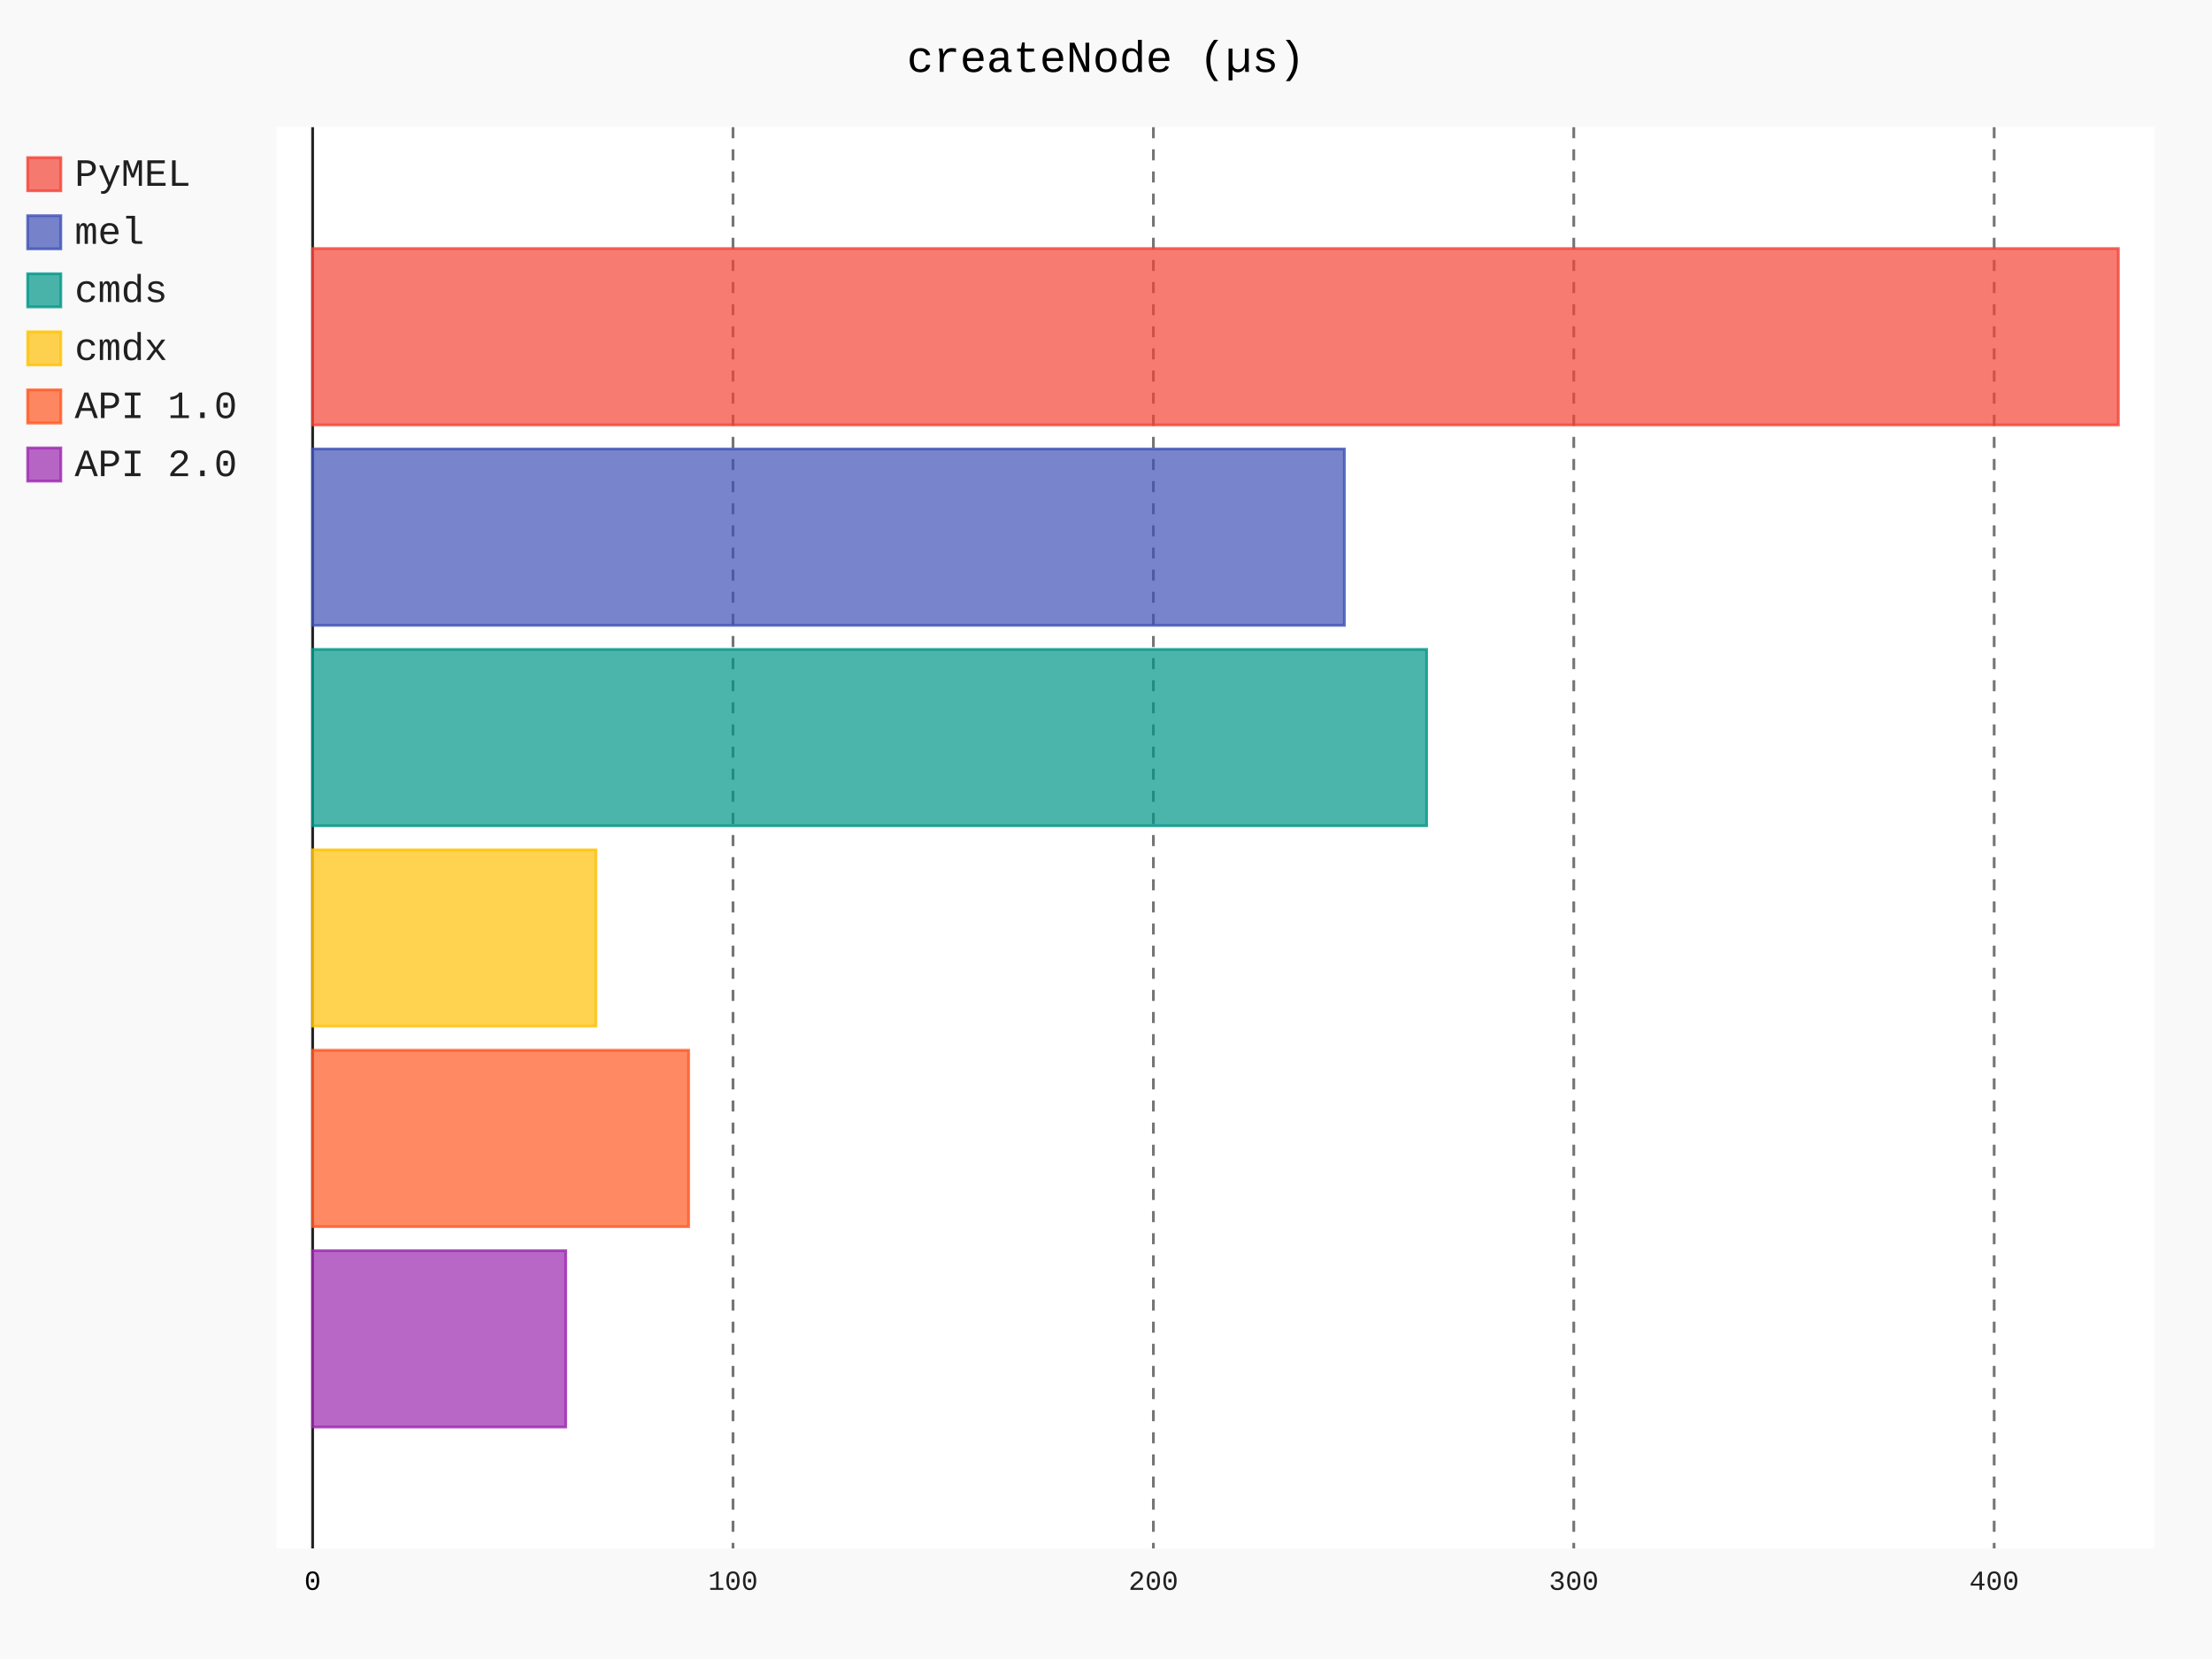
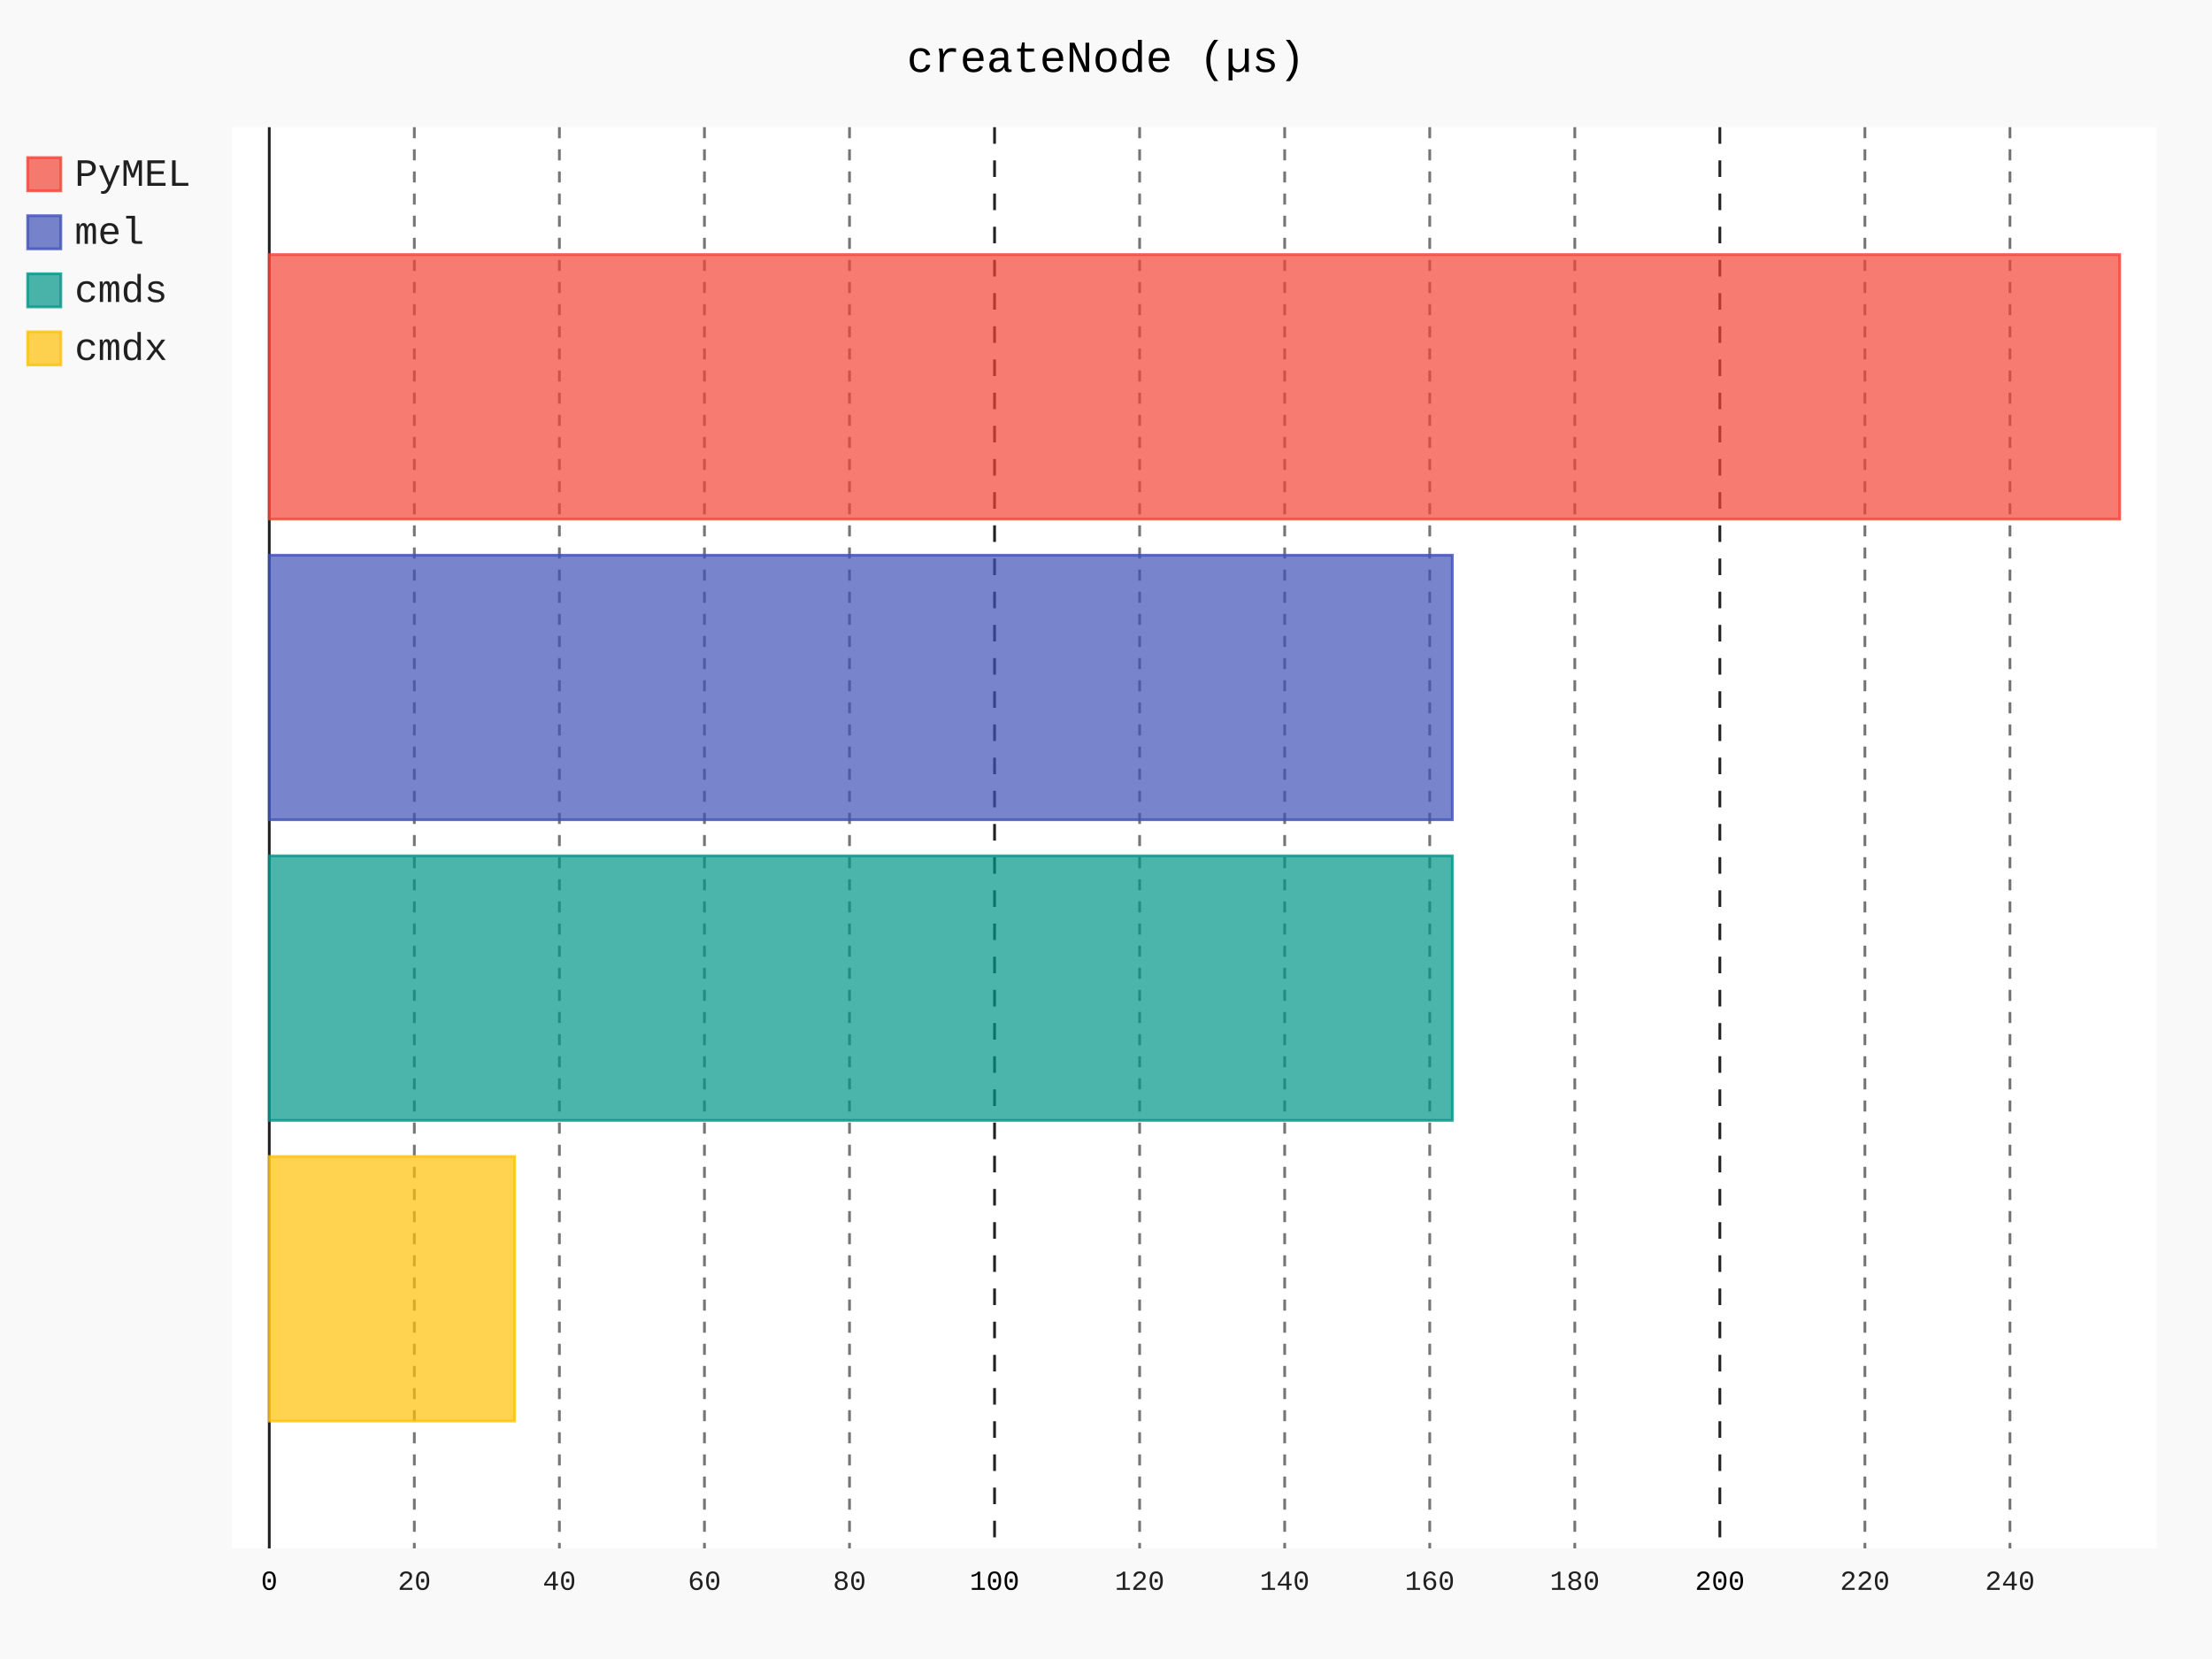
- <svg xmlns="http://www.w3.org/2000/svg" class="pygal-chart" id="chart-5273227a-12bd-4494-9327-5cced1501dfc" viewBox="0 0 800 600">
+ <svg xmlns="http://www.w3.org/2000/svg" class="pygal-chart" id="chart-f4b54f9d-98d9-427f-af6b-7a0953e977ee" viewBox="0 0 800 600">
  <defs>
-     <style type="text/css">#chart-5273227a-12bd-4494-9327-5cced1501dfc{-webkit-user-select:none;-webkit-font-smoothing:antialiased;font-family:Consolas,"Liberation Mono",Menlo,Courier,monospace}#chart-5273227a-12bd-4494-9327-5cced1501dfc .title{font-family:Consolas,"Liberation Mono",Menlo,Courier,monospace;font-size:16px}#chart-5273227a-12bd-4494-9327-5cced1501dfc .legends .legend text{font-family:Consolas,"Liberation Mono",Menlo,Courier,monospace;font-size:14px}#chart-5273227a-12bd-4494-9327-5cced1501dfc .axis text{font-family:Consolas,"Liberation Mono",Menlo,Courier,monospace;font-size:10px}#chart-5273227a-12bd-4494-9327-5cced1501dfc .axis text.major{font-family:Consolas,"Liberation Mono",Menlo,Courier,monospace;font-size:10px}#chart-5273227a-12bd-4494-9327-5cced1501dfc .text-overlay text.value{font-family:Consolas,"Liberation Mono",Menlo,Courier,monospace;font-size:16px}#chart-5273227a-12bd-4494-9327-5cced1501dfc .text-overlay text.label{font-family:Consolas,"Liberation Mono",Menlo,Courier,monospace;font-size:10px}#chart-5273227a-12bd-4494-9327-5cced1501dfc .tooltip{font-family:Consolas,"Liberation Mono",Menlo,Courier,monospace;font-size:14px}#chart-5273227a-12bd-4494-9327-5cced1501dfc text.no_data{font-family:Consolas,"Liberation Mono",Menlo,Courier,monospace;font-size:64px}
- #chart-5273227a-12bd-4494-9327-5cced1501dfc{background-color:rgba(249,249,249,1)}#chart-5273227a-12bd-4494-9327-5cced1501dfc path,#chart-5273227a-12bd-4494-9327-5cced1501dfc line,#chart-5273227a-12bd-4494-9327-5cced1501dfc rect,#chart-5273227a-12bd-4494-9327-5cced1501dfc circle{-webkit-transition:150ms;-moz-transition:150ms;transition:150ms}#chart-5273227a-12bd-4494-9327-5cced1501dfc .graph &gt; .background{fill:rgba(249,249,249,1)}#chart-5273227a-12bd-4494-9327-5cced1501dfc .plot &gt; .background{fill:rgba(255,255,255,1)}#chart-5273227a-12bd-4494-9327-5cced1501dfc .graph{fill:rgba(0,0,0,.87)}#chart-5273227a-12bd-4494-9327-5cced1501dfc text.no_data{fill:rgba(0,0,0,1)}#chart-5273227a-12bd-4494-9327-5cced1501dfc .title{fill:rgba(0,0,0,1)}#chart-5273227a-12bd-4494-9327-5cced1501dfc .legends .legend text{fill:rgba(0,0,0,.87)}#chart-5273227a-12bd-4494-9327-5cced1501dfc .legends .legend:hover text{fill:rgba(0,0,0,1)}#chart-5273227a-12bd-4494-9327-5cced1501dfc .axis .line{stroke:rgba(0,0,0,1)}#chart-5273227a-12bd-4494-9327-5cced1501dfc .axis .guide.line{stroke:rgba(0,0,0,.54)}#chart-5273227a-12bd-4494-9327-5cced1501dfc .axis .major.line{stroke:rgba(0,0,0,.87)}#chart-5273227a-12bd-4494-9327-5cced1501dfc .axis text.major{fill:rgba(0,0,0,1)}#chart-5273227a-12bd-4494-9327-5cced1501dfc .axis.y .guides:hover .guide.line,#chart-5273227a-12bd-4494-9327-5cced1501dfc .line-graph .axis.x .guides:hover .guide.line,#chart-5273227a-12bd-4494-9327-5cced1501dfc .stackedline-graph .axis.x .guides:hover .guide.line,#chart-5273227a-12bd-4494-9327-5cced1501dfc .xy-graph .axis.x .guides:hover .guide.line{stroke:rgba(0,0,0,1)}#chart-5273227a-12bd-4494-9327-5cced1501dfc .axis .guides:hover text{fill:rgba(0,0,0,1)}#chart-5273227a-12bd-4494-9327-5cced1501dfc .reactive{fill-opacity:.7;stroke-opacity:.8}#chart-5273227a-12bd-4494-9327-5cced1501dfc .ci{stroke:rgba(0,0,0,.87)}#chart-5273227a-12bd-4494-9327-5cced1501dfc .reactive.active,#chart-5273227a-12bd-4494-9327-5cced1501dfc .active .reactive{fill-opacity:.8;stroke-opacity:.9;stroke-width:4}#chart-5273227a-12bd-4494-9327-5cced1501dfc .ci .reactive.active{stroke-width:1.5}#chart-5273227a-12bd-4494-9327-5cced1501dfc .series text{fill:rgba(0,0,0,1)}#chart-5273227a-12bd-4494-9327-5cced1501dfc .tooltip rect{fill:rgba(255,255,255,1);stroke:rgba(0,0,0,1);-webkit-transition:opacity 150ms;-moz-transition:opacity 150ms;transition:opacity 150ms}#chart-5273227a-12bd-4494-9327-5cced1501dfc .tooltip .label{fill:rgba(0,0,0,.87)}#chart-5273227a-12bd-4494-9327-5cced1501dfc .tooltip .label{fill:rgba(0,0,0,.87)}#chart-5273227a-12bd-4494-9327-5cced1501dfc .tooltip .legend{font-size:.8em;fill:rgba(0,0,0,.54)}#chart-5273227a-12bd-4494-9327-5cced1501dfc .tooltip .x_label{font-size:.6em;fill:rgba(0,0,0,1)}#chart-5273227a-12bd-4494-9327-5cced1501dfc .tooltip .xlink{font-size:.5em;text-decoration:underline}#chart-5273227a-12bd-4494-9327-5cced1501dfc .tooltip .value{font-size:1.5em}#chart-5273227a-12bd-4494-9327-5cced1501dfc .bound{font-size:.5em}#chart-5273227a-12bd-4494-9327-5cced1501dfc .max-value{font-size:.75em;fill:rgba(0,0,0,.54)}#chart-5273227a-12bd-4494-9327-5cced1501dfc .map-element{fill:rgba(255,255,255,1);stroke:rgba(0,0,0,.54) !important}#chart-5273227a-12bd-4494-9327-5cced1501dfc .map-element .reactive{fill-opacity:inherit;stroke-opacity:inherit}#chart-5273227a-12bd-4494-9327-5cced1501dfc .color-0,#chart-5273227a-12bd-4494-9327-5cced1501dfc .color-0 a:visited{stroke:#F44336;fill:#F44336}#chart-5273227a-12bd-4494-9327-5cced1501dfc .color-1,#chart-5273227a-12bd-4494-9327-5cced1501dfc .color-1 a:visited{stroke:#3F51B5;fill:#3F51B5}#chart-5273227a-12bd-4494-9327-5cced1501dfc .color-2,#chart-5273227a-12bd-4494-9327-5cced1501dfc .color-2 a:visited{stroke:#009688;fill:#009688}#chart-5273227a-12bd-4494-9327-5cced1501dfc .color-3,#chart-5273227a-12bd-4494-9327-5cced1501dfc .color-3 a:visited{stroke:#FFC107;fill:#FFC107}#chart-5273227a-12bd-4494-9327-5cced1501dfc .color-4,#chart-5273227a-12bd-4494-9327-5cced1501dfc .color-4 a:visited{stroke:#FF5722;fill:#FF5722}#chart-5273227a-12bd-4494-9327-5cced1501dfc .color-5,#chart-5273227a-12bd-4494-9327-5cced1501dfc .color-5 a:visited{stroke:#9C27B0;fill:#9C27B0}#chart-5273227a-12bd-4494-9327-5cced1501dfc .text-overlay .color-0 text{fill:black}#chart-5273227a-12bd-4494-9327-5cced1501dfc .text-overlay .color-1 text{fill:black}#chart-5273227a-12bd-4494-9327-5cced1501dfc .text-overlay .color-2 text{fill:black}#chart-5273227a-12bd-4494-9327-5cced1501dfc .text-overlay .color-3 text{fill:black}#chart-5273227a-12bd-4494-9327-5cced1501dfc .text-overlay .color-4 text{fill:black}#chart-5273227a-12bd-4494-9327-5cced1501dfc .text-overlay .color-5 text{fill:black}
- #chart-5273227a-12bd-4494-9327-5cced1501dfc text.no_data{text-anchor:middle}#chart-5273227a-12bd-4494-9327-5cced1501dfc .guide.line{fill:none}#chart-5273227a-12bd-4494-9327-5cced1501dfc .centered{text-anchor:middle}#chart-5273227a-12bd-4494-9327-5cced1501dfc .title{text-anchor:middle}#chart-5273227a-12bd-4494-9327-5cced1501dfc .legends .legend text{fill-opacity:1}#chart-5273227a-12bd-4494-9327-5cced1501dfc .axis.x text{text-anchor:middle}#chart-5273227a-12bd-4494-9327-5cced1501dfc .axis.x:not(.web) text[transform]{text-anchor:start}#chart-5273227a-12bd-4494-9327-5cced1501dfc .axis.x:not(.web) text[transform].backwards{text-anchor:end}#chart-5273227a-12bd-4494-9327-5cced1501dfc .axis.y text{text-anchor:end}#chart-5273227a-12bd-4494-9327-5cced1501dfc .axis.y text[transform].backwards{text-anchor:start}#chart-5273227a-12bd-4494-9327-5cced1501dfc .axis.y2 text{text-anchor:start}#chart-5273227a-12bd-4494-9327-5cced1501dfc .axis.y2 text[transform].backwards{text-anchor:end}#chart-5273227a-12bd-4494-9327-5cced1501dfc .axis .guide.line{stroke-dasharray:4,4}#chart-5273227a-12bd-4494-9327-5cced1501dfc .axis .major.guide.line{stroke-dasharray:6,6}#chart-5273227a-12bd-4494-9327-5cced1501dfc .horizontal .axis.y .guide.line,#chart-5273227a-12bd-4494-9327-5cced1501dfc .horizontal .axis.y2 .guide.line,#chart-5273227a-12bd-4494-9327-5cced1501dfc .vertical .axis.x .guide.line{opacity:0}#chart-5273227a-12bd-4494-9327-5cced1501dfc .horizontal .axis.always_show .guide.line,#chart-5273227a-12bd-4494-9327-5cced1501dfc .vertical .axis.always_show .guide.line{opacity:1 !important}#chart-5273227a-12bd-4494-9327-5cced1501dfc .axis.y .guides:hover .guide.line,#chart-5273227a-12bd-4494-9327-5cced1501dfc .axis.y2 .guides:hover .guide.line,#chart-5273227a-12bd-4494-9327-5cced1501dfc .axis.x .guides:hover .guide.line{opacity:1}#chart-5273227a-12bd-4494-9327-5cced1501dfc .axis .guides:hover text{opacity:1}#chart-5273227a-12bd-4494-9327-5cced1501dfc .nofill{fill:none}#chart-5273227a-12bd-4494-9327-5cced1501dfc .subtle-fill{fill-opacity:.2}#chart-5273227a-12bd-4494-9327-5cced1501dfc .dot{stroke-width:1px;fill-opacity:1}#chart-5273227a-12bd-4494-9327-5cced1501dfc .dot.active{stroke-width:5px}#chart-5273227a-12bd-4494-9327-5cced1501dfc .dot.negative{fill:transparent}#chart-5273227a-12bd-4494-9327-5cced1501dfc text,#chart-5273227a-12bd-4494-9327-5cced1501dfc tspan{stroke:none !important}#chart-5273227a-12bd-4494-9327-5cced1501dfc .series text.active{opacity:1}#chart-5273227a-12bd-4494-9327-5cced1501dfc .tooltip rect{fill-opacity:.95;stroke-width:.5}#chart-5273227a-12bd-4494-9327-5cced1501dfc .tooltip text{fill-opacity:1}#chart-5273227a-12bd-4494-9327-5cced1501dfc .showable{visibility:hidden}#chart-5273227a-12bd-4494-9327-5cced1501dfc .showable.shown{visibility:visible}#chart-5273227a-12bd-4494-9327-5cced1501dfc .gauge-background{fill:rgba(229,229,229,1);stroke:none}#chart-5273227a-12bd-4494-9327-5cced1501dfc .bg-lines{stroke:rgba(249,249,249,1);stroke-width:2px}</style>
+     <style type="text/css">#chart-f4b54f9d-98d9-427f-af6b-7a0953e977ee{-webkit-user-select:none;-webkit-font-smoothing:antialiased;font-family:Consolas,"Liberation Mono",Menlo,Courier,monospace}#chart-f4b54f9d-98d9-427f-af6b-7a0953e977ee .title{font-family:Consolas,"Liberation Mono",Menlo,Courier,monospace;font-size:16px}#chart-f4b54f9d-98d9-427f-af6b-7a0953e977ee .legends .legend text{font-family:Consolas,"Liberation Mono",Menlo,Courier,monospace;font-size:14px}#chart-f4b54f9d-98d9-427f-af6b-7a0953e977ee .axis text{font-family:Consolas,"Liberation Mono",Menlo,Courier,monospace;font-size:10px}#chart-f4b54f9d-98d9-427f-af6b-7a0953e977ee .axis text.major{font-family:Consolas,"Liberation Mono",Menlo,Courier,monospace;font-size:10px}#chart-f4b54f9d-98d9-427f-af6b-7a0953e977ee .text-overlay text.value{font-family:Consolas,"Liberation Mono",Menlo,Courier,monospace;font-size:16px}#chart-f4b54f9d-98d9-427f-af6b-7a0953e977ee .text-overlay text.label{font-family:Consolas,"Liberation Mono",Menlo,Courier,monospace;font-size:10px}#chart-f4b54f9d-98d9-427f-af6b-7a0953e977ee .tooltip{font-family:Consolas,"Liberation Mono",Menlo,Courier,monospace;font-size:14px}#chart-f4b54f9d-98d9-427f-af6b-7a0953e977ee text.no_data{font-family:Consolas,"Liberation Mono",Menlo,Courier,monospace;font-size:64px}
+ #chart-f4b54f9d-98d9-427f-af6b-7a0953e977ee{background-color:rgba(249,249,249,1)}#chart-f4b54f9d-98d9-427f-af6b-7a0953e977ee path,#chart-f4b54f9d-98d9-427f-af6b-7a0953e977ee line,#chart-f4b54f9d-98d9-427f-af6b-7a0953e977ee rect,#chart-f4b54f9d-98d9-427f-af6b-7a0953e977ee circle{-webkit-transition:150ms;-moz-transition:150ms;transition:150ms}#chart-f4b54f9d-98d9-427f-af6b-7a0953e977ee .graph &gt; .background{fill:rgba(249,249,249,1)}#chart-f4b54f9d-98d9-427f-af6b-7a0953e977ee .plot &gt; .background{fill:rgba(255,255,255,1)}#chart-f4b54f9d-98d9-427f-af6b-7a0953e977ee .graph{fill:rgba(0,0,0,.87)}#chart-f4b54f9d-98d9-427f-af6b-7a0953e977ee text.no_data{fill:rgba(0,0,0,1)}#chart-f4b54f9d-98d9-427f-af6b-7a0953e977ee .title{fill:rgba(0,0,0,1)}#chart-f4b54f9d-98d9-427f-af6b-7a0953e977ee .legends .legend text{fill:rgba(0,0,0,.87)}#chart-f4b54f9d-98d9-427f-af6b-7a0953e977ee .legends .legend:hover text{fill:rgba(0,0,0,1)}#chart-f4b54f9d-98d9-427f-af6b-7a0953e977ee .axis .line{stroke:rgba(0,0,0,1)}#chart-f4b54f9d-98d9-427f-af6b-7a0953e977ee .axis .guide.line{stroke:rgba(0,0,0,.54)}#chart-f4b54f9d-98d9-427f-af6b-7a0953e977ee .axis .major.line{stroke:rgba(0,0,0,.87)}#chart-f4b54f9d-98d9-427f-af6b-7a0953e977ee .axis text.major{fill:rgba(0,0,0,1)}#chart-f4b54f9d-98d9-427f-af6b-7a0953e977ee .axis.y .guides:hover .guide.line,#chart-f4b54f9d-98d9-427f-af6b-7a0953e977ee .line-graph .axis.x .guides:hover .guide.line,#chart-f4b54f9d-98d9-427f-af6b-7a0953e977ee .stackedline-graph .axis.x .guides:hover .guide.line,#chart-f4b54f9d-98d9-427f-af6b-7a0953e977ee .xy-graph .axis.x .guides:hover .guide.line{stroke:rgba(0,0,0,1)}#chart-f4b54f9d-98d9-427f-af6b-7a0953e977ee .axis .guides:hover text{fill:rgba(0,0,0,1)}#chart-f4b54f9d-98d9-427f-af6b-7a0953e977ee .reactive{fill-opacity:.7;stroke-opacity:.8}#chart-f4b54f9d-98d9-427f-af6b-7a0953e977ee .ci{stroke:rgba(0,0,0,.87)}#chart-f4b54f9d-98d9-427f-af6b-7a0953e977ee .reactive.active,#chart-f4b54f9d-98d9-427f-af6b-7a0953e977ee .active .reactive{fill-opacity:.8;stroke-opacity:.9;stroke-width:4}#chart-f4b54f9d-98d9-427f-af6b-7a0953e977ee .ci .reactive.active{stroke-width:1.5}#chart-f4b54f9d-98d9-427f-af6b-7a0953e977ee .series text{fill:rgba(0,0,0,1)}#chart-f4b54f9d-98d9-427f-af6b-7a0953e977ee .tooltip rect{fill:rgba(255,255,255,1);stroke:rgba(0,0,0,1);-webkit-transition:opacity 150ms;-moz-transition:opacity 150ms;transition:opacity 150ms}#chart-f4b54f9d-98d9-427f-af6b-7a0953e977ee .tooltip .label{fill:rgba(0,0,0,.87)}#chart-f4b54f9d-98d9-427f-af6b-7a0953e977ee .tooltip .label{fill:rgba(0,0,0,.87)}#chart-f4b54f9d-98d9-427f-af6b-7a0953e977ee .tooltip .legend{font-size:.8em;fill:rgba(0,0,0,.54)}#chart-f4b54f9d-98d9-427f-af6b-7a0953e977ee .tooltip .x_label{font-size:.6em;fill:rgba(0,0,0,1)}#chart-f4b54f9d-98d9-427f-af6b-7a0953e977ee .tooltip .xlink{font-size:.5em;text-decoration:underline}#chart-f4b54f9d-98d9-427f-af6b-7a0953e977ee .tooltip .value{font-size:1.5em}#chart-f4b54f9d-98d9-427f-af6b-7a0953e977ee .bound{font-size:.5em}#chart-f4b54f9d-98d9-427f-af6b-7a0953e977ee .max-value{font-size:.75em;fill:rgba(0,0,0,.54)}#chart-f4b54f9d-98d9-427f-af6b-7a0953e977ee .map-element{fill:rgba(255,255,255,1);stroke:rgba(0,0,0,.54) !important}#chart-f4b54f9d-98d9-427f-af6b-7a0953e977ee .map-element .reactive{fill-opacity:inherit;stroke-opacity:inherit}#chart-f4b54f9d-98d9-427f-af6b-7a0953e977ee .color-0,#chart-f4b54f9d-98d9-427f-af6b-7a0953e977ee .color-0 a:visited{stroke:#F44336;fill:#F44336}#chart-f4b54f9d-98d9-427f-af6b-7a0953e977ee .color-1,#chart-f4b54f9d-98d9-427f-af6b-7a0953e977ee .color-1 a:visited{stroke:#3F51B5;fill:#3F51B5}#chart-f4b54f9d-98d9-427f-af6b-7a0953e977ee .color-2,#chart-f4b54f9d-98d9-427f-af6b-7a0953e977ee .color-2 a:visited{stroke:#009688;fill:#009688}#chart-f4b54f9d-98d9-427f-af6b-7a0953e977ee .color-3,#chart-f4b54f9d-98d9-427f-af6b-7a0953e977ee .color-3 a:visited{stroke:#FFC107;fill:#FFC107}#chart-f4b54f9d-98d9-427f-af6b-7a0953e977ee .text-overlay .color-0 text{fill:black}#chart-f4b54f9d-98d9-427f-af6b-7a0953e977ee .text-overlay .color-1 text{fill:black}#chart-f4b54f9d-98d9-427f-af6b-7a0953e977ee .text-overlay .color-2 text{fill:black}#chart-f4b54f9d-98d9-427f-af6b-7a0953e977ee .text-overlay .color-3 text{fill:black}
+ #chart-f4b54f9d-98d9-427f-af6b-7a0953e977ee text.no_data{text-anchor:middle}#chart-f4b54f9d-98d9-427f-af6b-7a0953e977ee .guide.line{fill:none}#chart-f4b54f9d-98d9-427f-af6b-7a0953e977ee .centered{text-anchor:middle}#chart-f4b54f9d-98d9-427f-af6b-7a0953e977ee .title{text-anchor:middle}#chart-f4b54f9d-98d9-427f-af6b-7a0953e977ee .legends .legend text{fill-opacity:1}#chart-f4b54f9d-98d9-427f-af6b-7a0953e977ee .axis.x text{text-anchor:middle}#chart-f4b54f9d-98d9-427f-af6b-7a0953e977ee .axis.x:not(.web) text[transform]{text-anchor:start}#chart-f4b54f9d-98d9-427f-af6b-7a0953e977ee .axis.x:not(.web) text[transform].backwards{text-anchor:end}#chart-f4b54f9d-98d9-427f-af6b-7a0953e977ee .axis.y text{text-anchor:end}#chart-f4b54f9d-98d9-427f-af6b-7a0953e977ee .axis.y text[transform].backwards{text-anchor:start}#chart-f4b54f9d-98d9-427f-af6b-7a0953e977ee .axis.y2 text{text-anchor:start}#chart-f4b54f9d-98d9-427f-af6b-7a0953e977ee .axis.y2 text[transform].backwards{text-anchor:end}#chart-f4b54f9d-98d9-427f-af6b-7a0953e977ee .axis .guide.line{stroke-dasharray:4,4}#chart-f4b54f9d-98d9-427f-af6b-7a0953e977ee .axis .major.guide.line{stroke-dasharray:6,6}#chart-f4b54f9d-98d9-427f-af6b-7a0953e977ee .horizontal .axis.y .guide.line,#chart-f4b54f9d-98d9-427f-af6b-7a0953e977ee .horizontal .axis.y2 .guide.line,#chart-f4b54f9d-98d9-427f-af6b-7a0953e977ee .vertical .axis.x .guide.line{opacity:0}#chart-f4b54f9d-98d9-427f-af6b-7a0953e977ee .horizontal .axis.always_show .guide.line,#chart-f4b54f9d-98d9-427f-af6b-7a0953e977ee .vertical .axis.always_show .guide.line{opacity:1 !important}#chart-f4b54f9d-98d9-427f-af6b-7a0953e977ee .axis.y .guides:hover .guide.line,#chart-f4b54f9d-98d9-427f-af6b-7a0953e977ee .axis.y2 .guides:hover .guide.line,#chart-f4b54f9d-98d9-427f-af6b-7a0953e977ee .axis.x .guides:hover .guide.line{opacity:1}#chart-f4b54f9d-98d9-427f-af6b-7a0953e977ee .axis .guides:hover text{opacity:1}#chart-f4b54f9d-98d9-427f-af6b-7a0953e977ee .nofill{fill:none}#chart-f4b54f9d-98d9-427f-af6b-7a0953e977ee .subtle-fill{fill-opacity:.2}#chart-f4b54f9d-98d9-427f-af6b-7a0953e977ee .dot{stroke-width:1px;fill-opacity:1}#chart-f4b54f9d-98d9-427f-af6b-7a0953e977ee .dot.active{stroke-width:5px}#chart-f4b54f9d-98d9-427f-af6b-7a0953e977ee .dot.negative{fill:transparent}#chart-f4b54f9d-98d9-427f-af6b-7a0953e977ee text,#chart-f4b54f9d-98d9-427f-af6b-7a0953e977ee tspan{stroke:none !important}#chart-f4b54f9d-98d9-427f-af6b-7a0953e977ee .series text.active{opacity:1}#chart-f4b54f9d-98d9-427f-af6b-7a0953e977ee .tooltip rect{fill-opacity:.95;stroke-width:.5}#chart-f4b54f9d-98d9-427f-af6b-7a0953e977ee .tooltip text{fill-opacity:1}#chart-f4b54f9d-98d9-427f-af6b-7a0953e977ee .showable{visibility:hidden}#chart-f4b54f9d-98d9-427f-af6b-7a0953e977ee .showable.shown{visibility:visible}#chart-f4b54f9d-98d9-427f-af6b-7a0953e977ee .gauge-background{fill:rgba(229,229,229,1);stroke:none}#chart-f4b54f9d-98d9-427f-af6b-7a0953e977ee .bg-lines{stroke:rgba(249,249,249,1);stroke-width:2px}</style>
  </defs>
  <g class="graph horizontalbar-graph horizontal">
    <rect class="background" height="600" width="800" x="0" y="0" />
-     <g class="plot" transform="translate(100, 46)">
-       <rect class="background" height="514" width="679.2" x="0" y="0" />
+     <g class="plot" transform="translate(84, 46)">
+       <rect class="background" height="514" width="696.0" x="0" y="0" />
      <g class="axis x always_show">
        <g class="guides">
-           <path class="axis major line" d="M13.062 0 v514" />
-           <text class="major" x="13.062" y="529.0">0</text>
+           <path class="axis major line" d="M13.385 0 v514" />
+           <text class="major" x="13.385" y="529.0">0</text>
        </g>
        <g class="guides">
-           <path class="guide line" d="M165.101 0 v514" />
-           <text class="" x="165.101" y="529.0">100</text>
+           <path class="guide line" d="M65.847 0 v514" />
+           <text class="" x="65.847" y="529.0">20</text>
        </g>
        <g class="guides">
-           <path class="guide line" d="M317.14 0 v514" />
-           <text class="" x="317.14" y="529.0">200</text>
+           <path class="guide line" d="M118.309 0 v514" />
+           <text class="" x="118.309" y="529.0">40</text>
        </g>
        <g class="guides">
-           <path class="guide line" d="M469.179 0 v514" />
-           <text class="" x="469.179" y="529.0">300</text>
+           <path class="guide line" d="M170.772 0 v514" />
+           <text class="" x="170.772" y="529.0">60</text>
        </g>
        <g class="guides">
-           <path class="guide line" d="M621.218 0 v514" />
-           <text class="" x="621.218" y="529.0">400</text>
+           <path class="guide line" d="M223.234 0 v514" />
+           <text class="" x="223.234" y="529.0">80</text>
        </g>
-       </g>
-       <g class="series serie-5 color-5">
-         <g class="bars">
-           <g class="bar">
-             <rect class="rect reactive tooltip-trigger" height="63.789" rx="0" ry="0" width="91.544" x="13.062" y="406.324" />
-           </g>
+         <g class="guides">
+           <path class="major guide line" d="M275.696 0 v514" />
+           <text class="major" x="275.696" y="529.0">100</text>
        </g>
-       </g>
-       <g class="series serie-4 color-4">
-         <g class="bars">
-           <g class="bar">
-             <rect class="rect reactive tooltip-trigger" height="63.789" rx="0" ry="0" width="135.996" x="13.062" y="333.836" />
-           </g>
+         <g class="guides">
+           <path class="guide line" d="M328.159 0 v514" />
+           <text class="" x="328.159" y="529.0">120</text>
+         </g>
+         <g class="guides">
+           <path class="guide line" d="M380.621 0 v514" />
+           <text class="" x="380.621" y="529.0">140</text>
+         </g>
+         <g class="guides">
+           <path class="guide line" d="M433.083 0 v514" />
+           <text class="" x="433.083" y="529.0">160</text>
+         </g>
+         <g class="guides">
+           <path class="guide line" d="M485.546 0 v514" />
+           <text class="" x="485.546" y="529.0">180</text>
+         </g>
+         <g class="guides">
+           <path class="major guide line" d="M538.008 0 v514" />
+           <text class="major" x="538.008" y="529.0">200</text>
+         </g>
+         <g class="guides">
+           <path class="guide line" d="M590.47 0 v514" />
+           <text class="" x="590.47" y="529.0">220</text>
+         </g>
+         <g class="guides">
+           <path class="guide line" d="M642.933 0 v514" />
+           <text class="" x="642.933" y="529.0">240</text>
        </g>
      </g>
      <g class="series serie-3 color-3">
        <g class="bars">
          <g class="bar">
-             <rect class="rect reactive tooltip-trigger" height="63.789" rx="0" ry="0" width="102.475" x="13.062" y="261.349" />
+             <rect class="rect reactive tooltip-trigger" height="95.683" rx="0" ry="0" width="88.736" x="13.385" y="372.255" />
          </g>
        </g>
      </g>
      <g class="series serie-2 color-2">
        <g class="bars">
          <g class="bar">
-             <rect class="rect reactive tooltip-trigger" height="63.789" rx="0" ry="0" width="402.911" x="13.062" y="188.862" />
+             <rect class="rect reactive tooltip-trigger" height="95.683" rx="0" ry="0" width="427.863" x="13.385" y="263.524" />
          </g>
        </g>
      </g>
      <g class="series serie-1 color-1">
        <g class="bars">
          <g class="bar">
-             <rect class="rect reactive tooltip-trigger" height="63.789" rx="0" ry="0" width="373.152" x="13.062" y="116.375" />
+             <rect class="rect reactive tooltip-trigger" height="95.683" rx="0" ry="0" width="427.869" x="13.385" y="154.793" />
          </g>
        </g>
      </g>
      <g class="series serie-0 color-0">
        <g class="bars">
          <g class="bar">
-             <rect class="rect reactive tooltip-trigger" height="63.789" rx="0" ry="0" width="653.077" x="13.062" y="43.888" />
+             <rect class="rect reactive tooltip-trigger" height="95.683" rx="0" ry="0" width="669.231" x="13.385" y="46.062" />
          </g>
        </g>
      </g>
    </g>
    <g class="titles">
      <text class="title plot_title" x="400.0" y="26">createNode (µs)</text>
    </g>
-     <g class="plot overlay" transform="translate(100, 46)">
-       <g class="series serie-5 color-5" />
-       <g class="series serie-4 color-4" />
+     <g class="plot overlay" transform="translate(84, 46)">
      <g class="series serie-3 color-3" />
      <g class="series serie-2 color-2" />
      <g class="series serie-1 color-1" />
      <g class="series serie-0 color-0" />
    </g>
-     <g class="plot text-overlay" transform="translate(100, 46)">
-       <g class="series serie-5 color-5" />
-       <g class="series serie-4 color-4" />
+     <g class="plot text-overlay" transform="translate(84, 46)">
      <g class="series serie-3 color-3" />
      <g class="series serie-2 color-2" />
      <g class="series serie-1 color-1" />
      <g class="series serie-0 color-0" />
    </g>
-     <g class="plot tooltip-overlay" transform="translate(100, 46)">
+     <g class="plot tooltip-overlay" transform="translate(84, 46)">
      <g class="tooltip" style="opacity: 0" transform="translate(0 0)">
        <rect class="tooltip-box" height="0" rx="0" ry="0" width="0" />
        <g class="text" />
      </g>
    </g>
    <g class="legends" transform="translate(10, 56)">
      <g class="legend reactive activate-serie" id="activate-serie-0">
        <rect class="color-0 reactive" height="12" width="12" x="0.0" y="1.0" />
        <text x="17.0" y="11.2">PyMEL</text>
      </g>
      <g class="legend reactive activate-serie" id="activate-serie-1">
        <rect class="color-1 reactive" height="12" width="12" x="0.0" y="22.0" />
        <text x="17.0" y="32.2">mel</text>
      </g>
      <g class="legend reactive activate-serie" id="activate-serie-2">
        <rect class="color-2 reactive" height="12" width="12" x="0.0" y="43.0" />
        <text x="17.0" y="53.2">cmds</text>
      </g>
      <g class="legend reactive activate-serie" id="activate-serie-3">
        <rect class="color-3 reactive" height="12" width="12" x="0.0" y="64.0" />
        <text x="17.0" y="74.2">cmdx</text>
      </g>
-       <g class="legend reactive activate-serie" id="activate-serie-4">
-         <rect class="color-4 reactive" height="12" width="12" x="0.0" y="85.0" />
-         <text x="17.0" y="95.2">API 1.0</text>
-       </g>
-       <g class="legend reactive activate-serie" id="activate-serie-5">
-         <rect class="color-5 reactive" height="12" width="12" x="0.0" y="106.0" />
-         <text x="17.0" y="116.2">API 2.0</text>
-       </g>
    </g>
    <g class="legends" transform="translate(790, 56)" />
  </g>
</svg>
